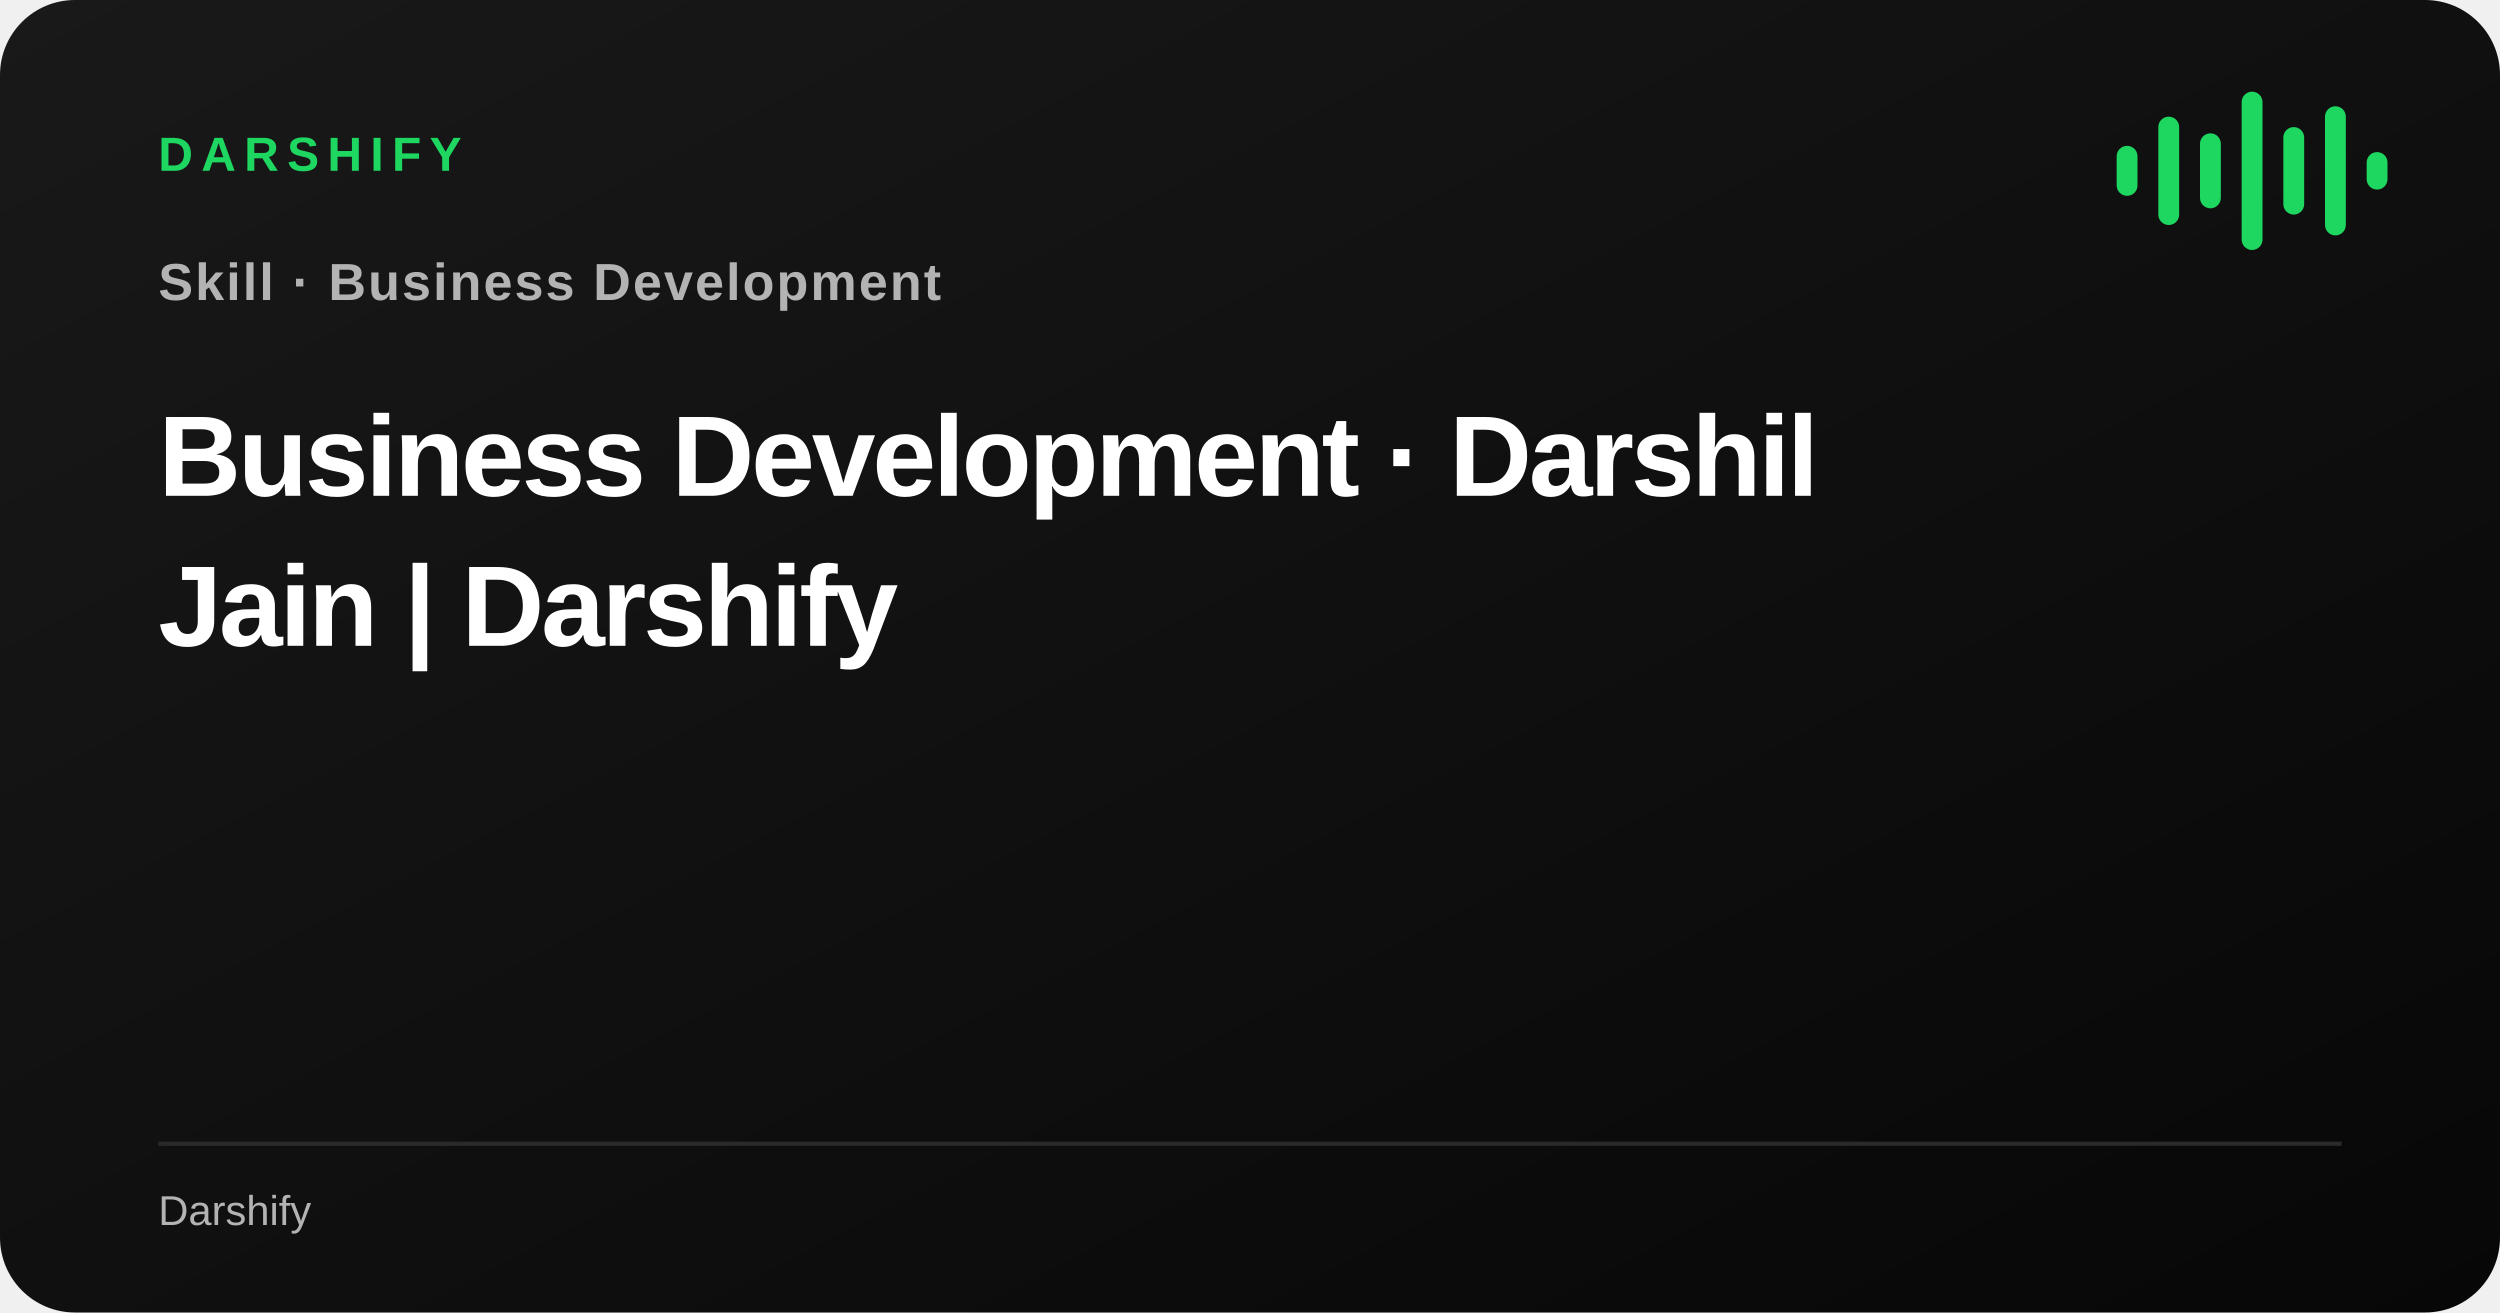
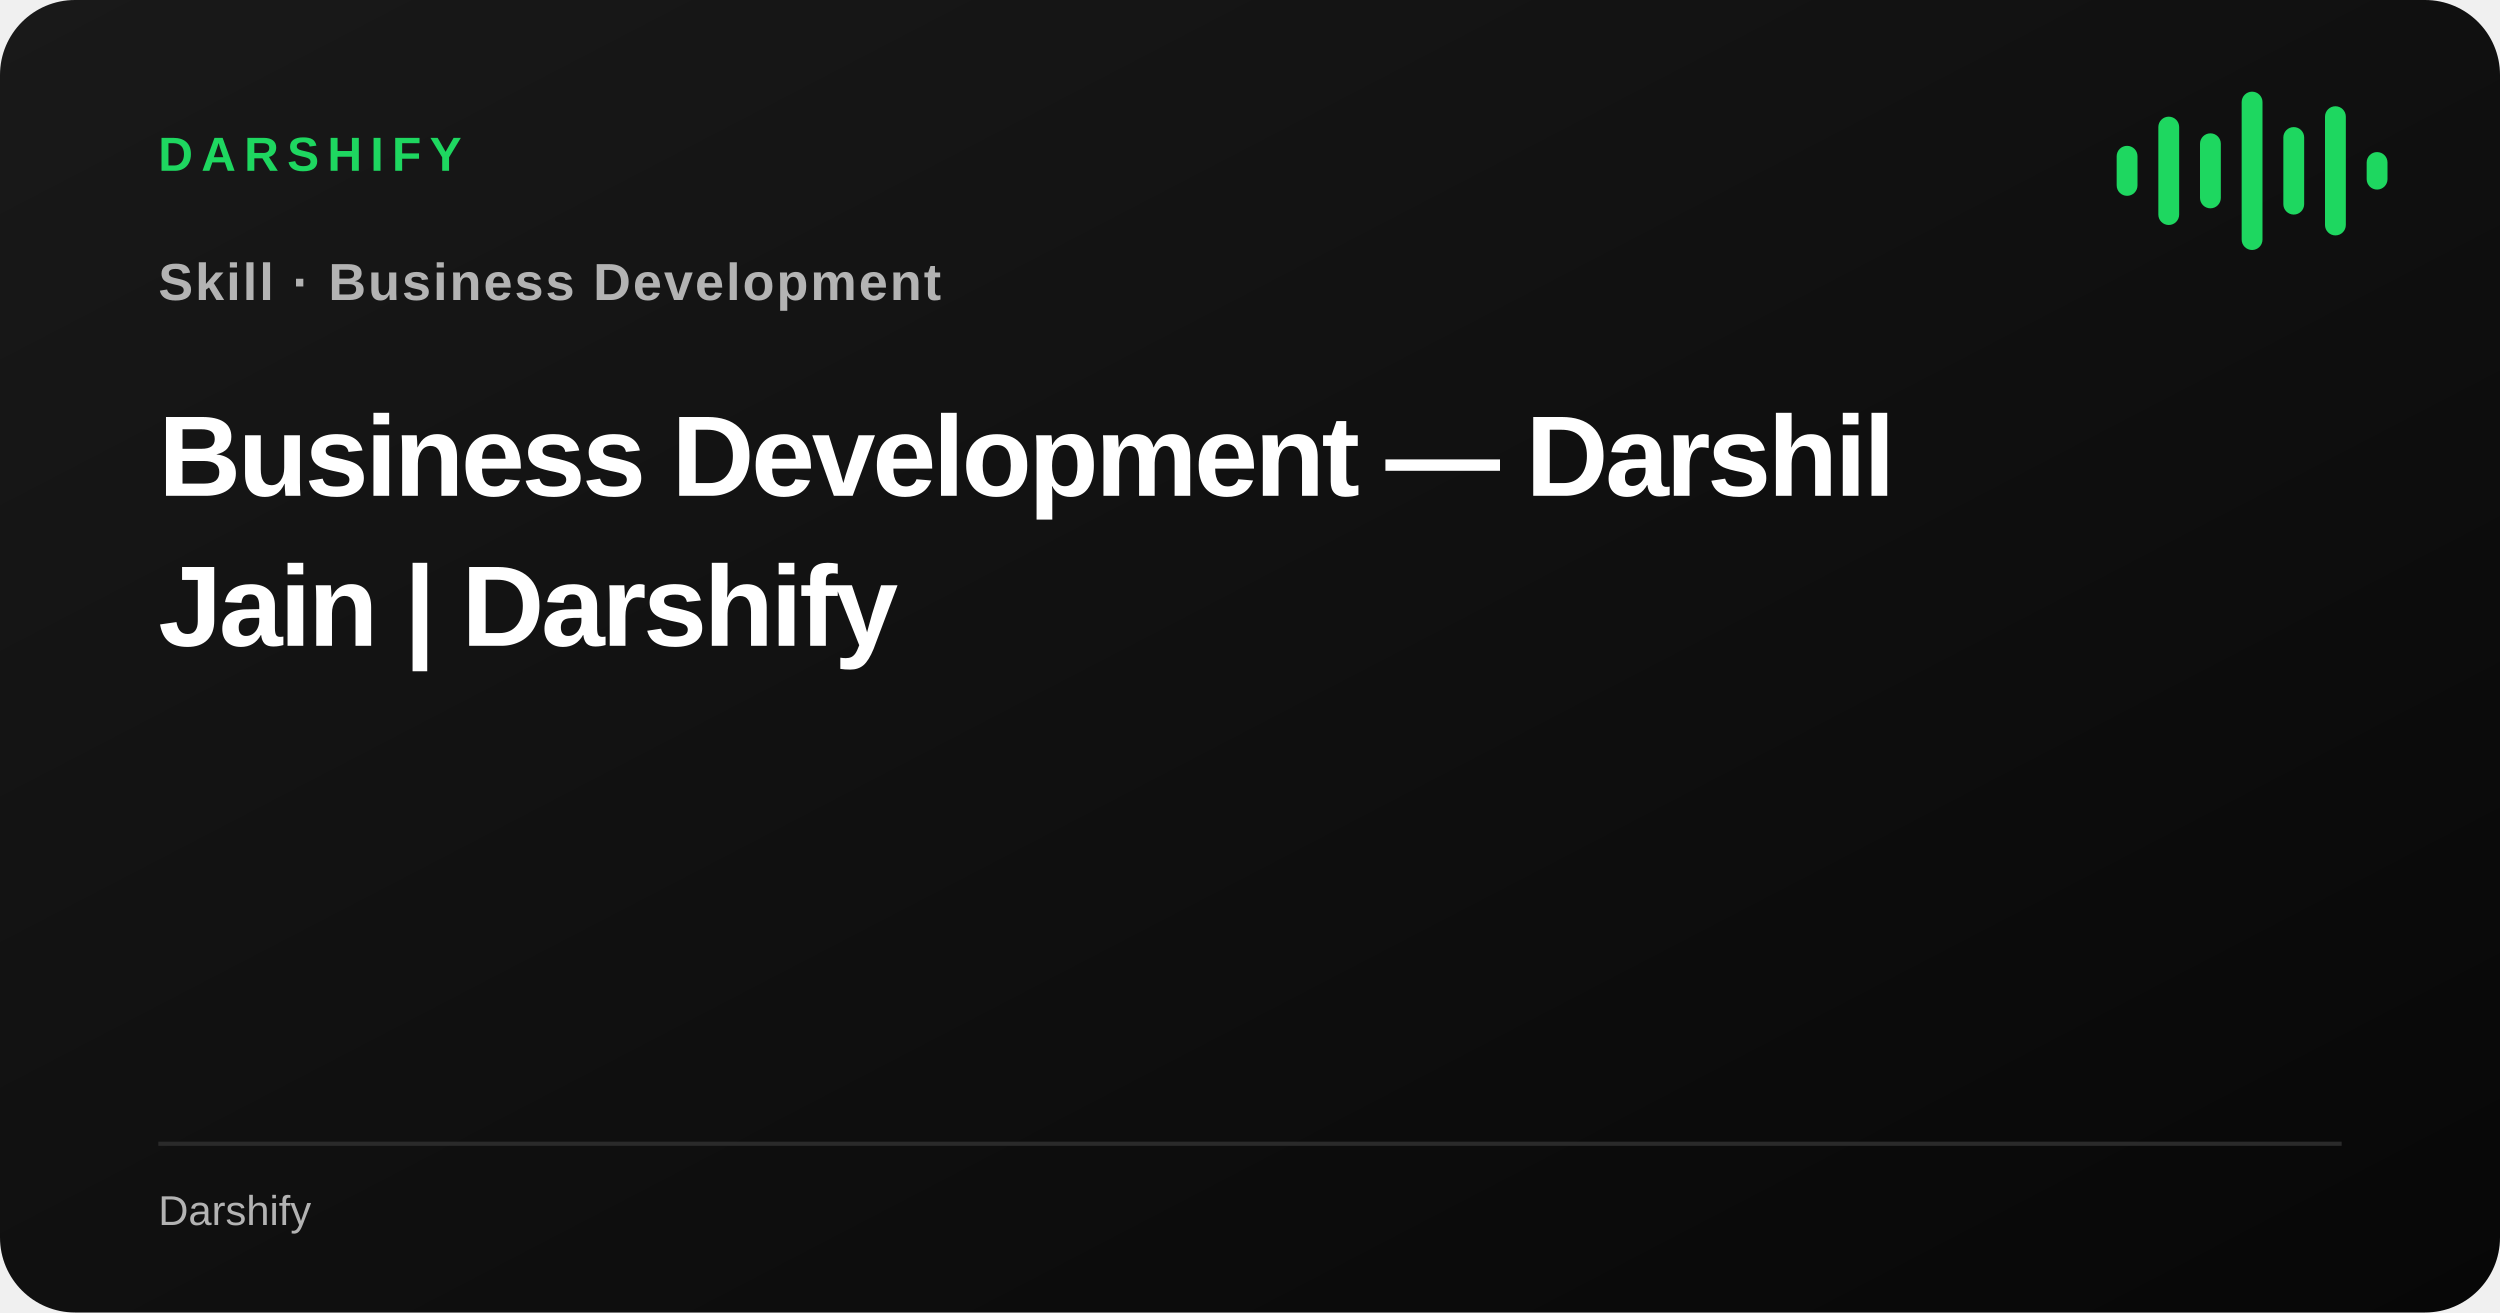
- <svg xmlns="http://www.w3.org/2000/svg" viewBox="0 0 1200 630" width="1200" height="630" role="img" aria-label="Business Development · Darshil Jain | Darshify" data-route-id="genre:business-development">
+ <svg xmlns="http://www.w3.org/2000/svg" viewBox="0 0 1200 630" width="1200" height="630" role="img" aria-label="Business Development — Darshil Jain | Darshify" data-route-id="genre:business-development">
  <defs>
    <linearGradient id="surface" x1="0" y1="0" x2="1" y2="1">
      <stop offset="0" stop-color="#191919" />
      <stop offset="1" stop-color="#070707" />
    </linearGradient>
    <radialGradient id="glow" cx="0" cy="0" r="1" gradientTransform="translate(1030 86) rotate(135) scale(420)">
      <stop stop-color="#1ed760" stop-opacity=".38" />
      <stop offset="1" stop-color="#1ed760" stop-opacity="0" />
    </radialGradient>
  </defs>
  <rect width="1200" height="630" rx="36" fill="url(#surface)" />
  <rect width="1200" height="630" rx="36" fill="url(#glow)" />
  <g data-motif="proof-wave" aria-label="Evidence signal">
    <rect x="1016" y="70" width="10" height="24" rx="5" fill="#1ed760" />
    <rect x="1036" y="56" width="10" height="52" rx="5" fill="#1ed760" />
    <rect x="1056" y="64" width="10" height="36" rx="5" fill="#1ed760" />
    <rect x="1076" y="44" width="10" height="76" rx="5" fill="#1ed760" />
    <rect x="1096" y="61" width="10" height="42" rx="5" fill="#1ed760" />
    <rect x="1116" y="51" width="10" height="62" rx="5" fill="#1ed760" />
    <rect x="1136" y="73" width="10" height="18" rx="5" fill="#1ed760" />
  </g>
  <text x="76" y="82" fill="#1ed760" font-family="Arial, Helvetica, sans-serif" font-size="23" font-weight="700" letter-spacing="4">DARSHIFY</text>
  <text x="76" y="144" fill="#b3b3b3" font-family="Arial, Helvetica, sans-serif" font-size="25" font-weight="600" letter-spacing="1">Skill · Business Development</text>
  <text fill="#ffffff" font-family="Arial, Helvetica, sans-serif" font-size="55" font-weight="800" letter-spacing="-1.5">
-     <tspan x="76" y="238">Business Development · Darshil</tspan>
+     <tspan x="76" y="238">Business Development — Darshil</tspan>
    <tspan x="76" y="310">Jain | Darshify</tspan>
  </text>
  <rect x="76" y="548" width="1048" height="2" fill="#2a2a2a" />
  <text x="76" y="588" fill="#b3b3b3" font-family="Arial, Helvetica, sans-serif" font-size="20">Darshify</text>
</svg>
